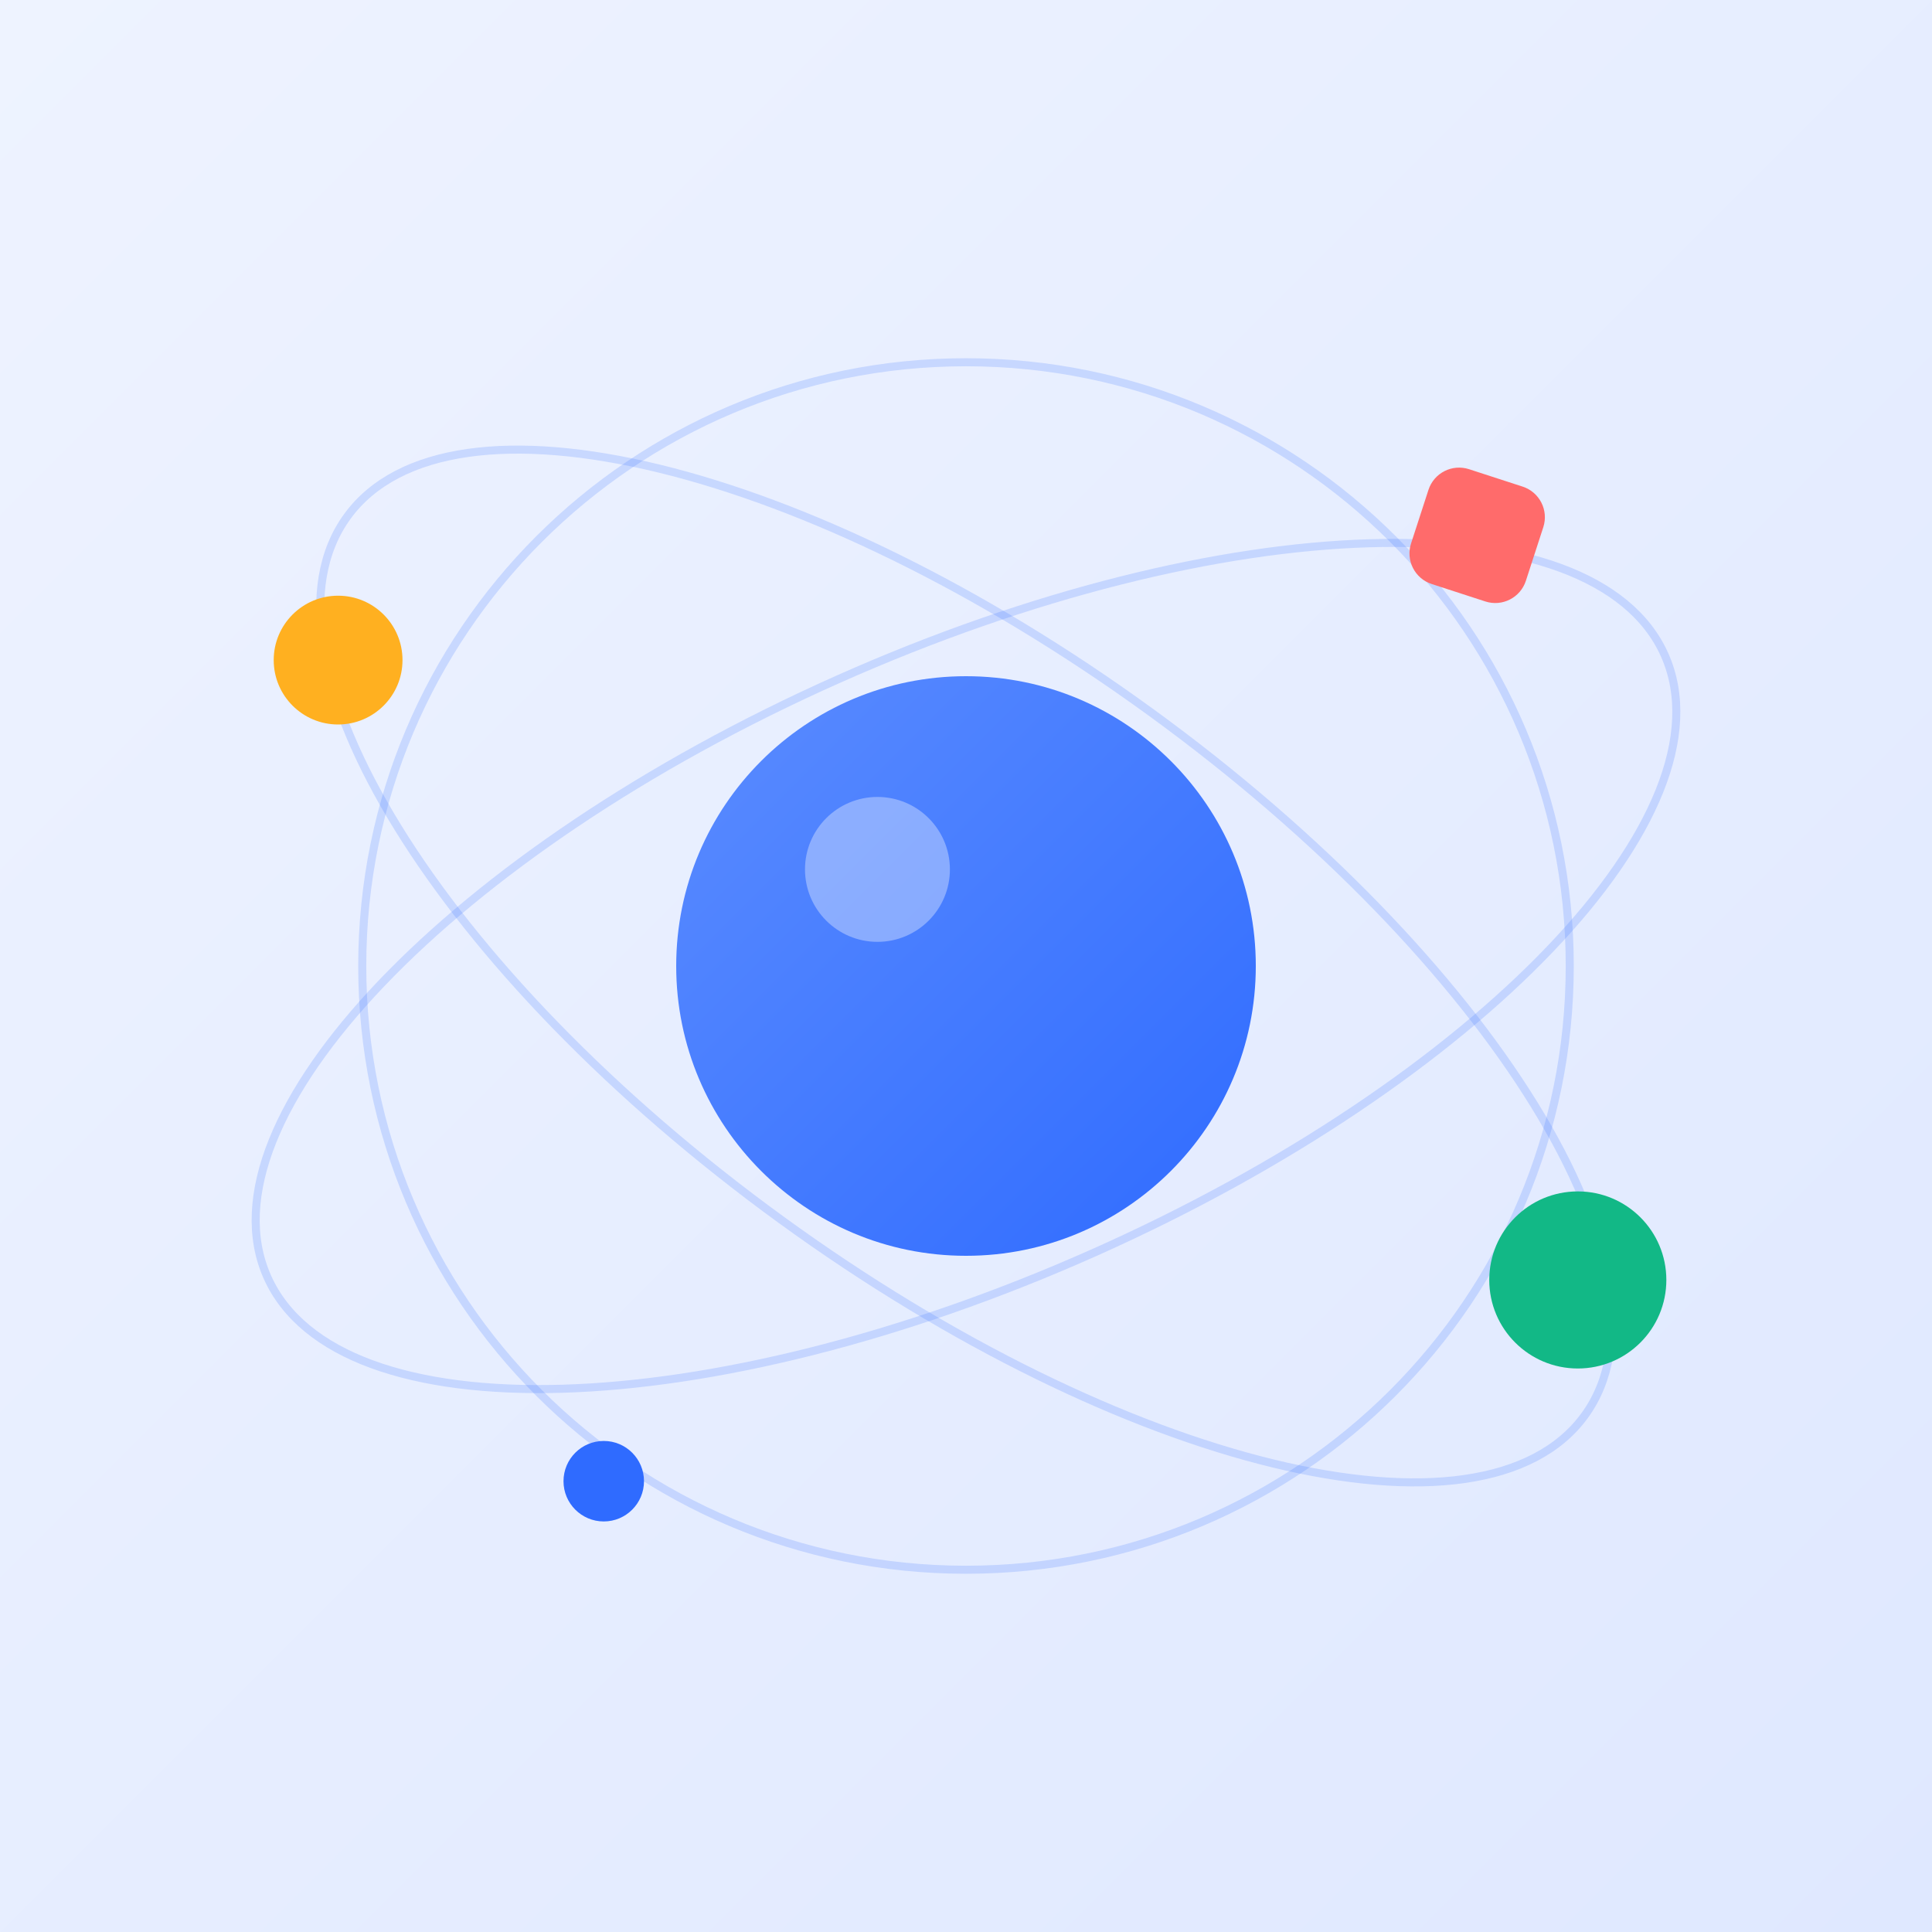
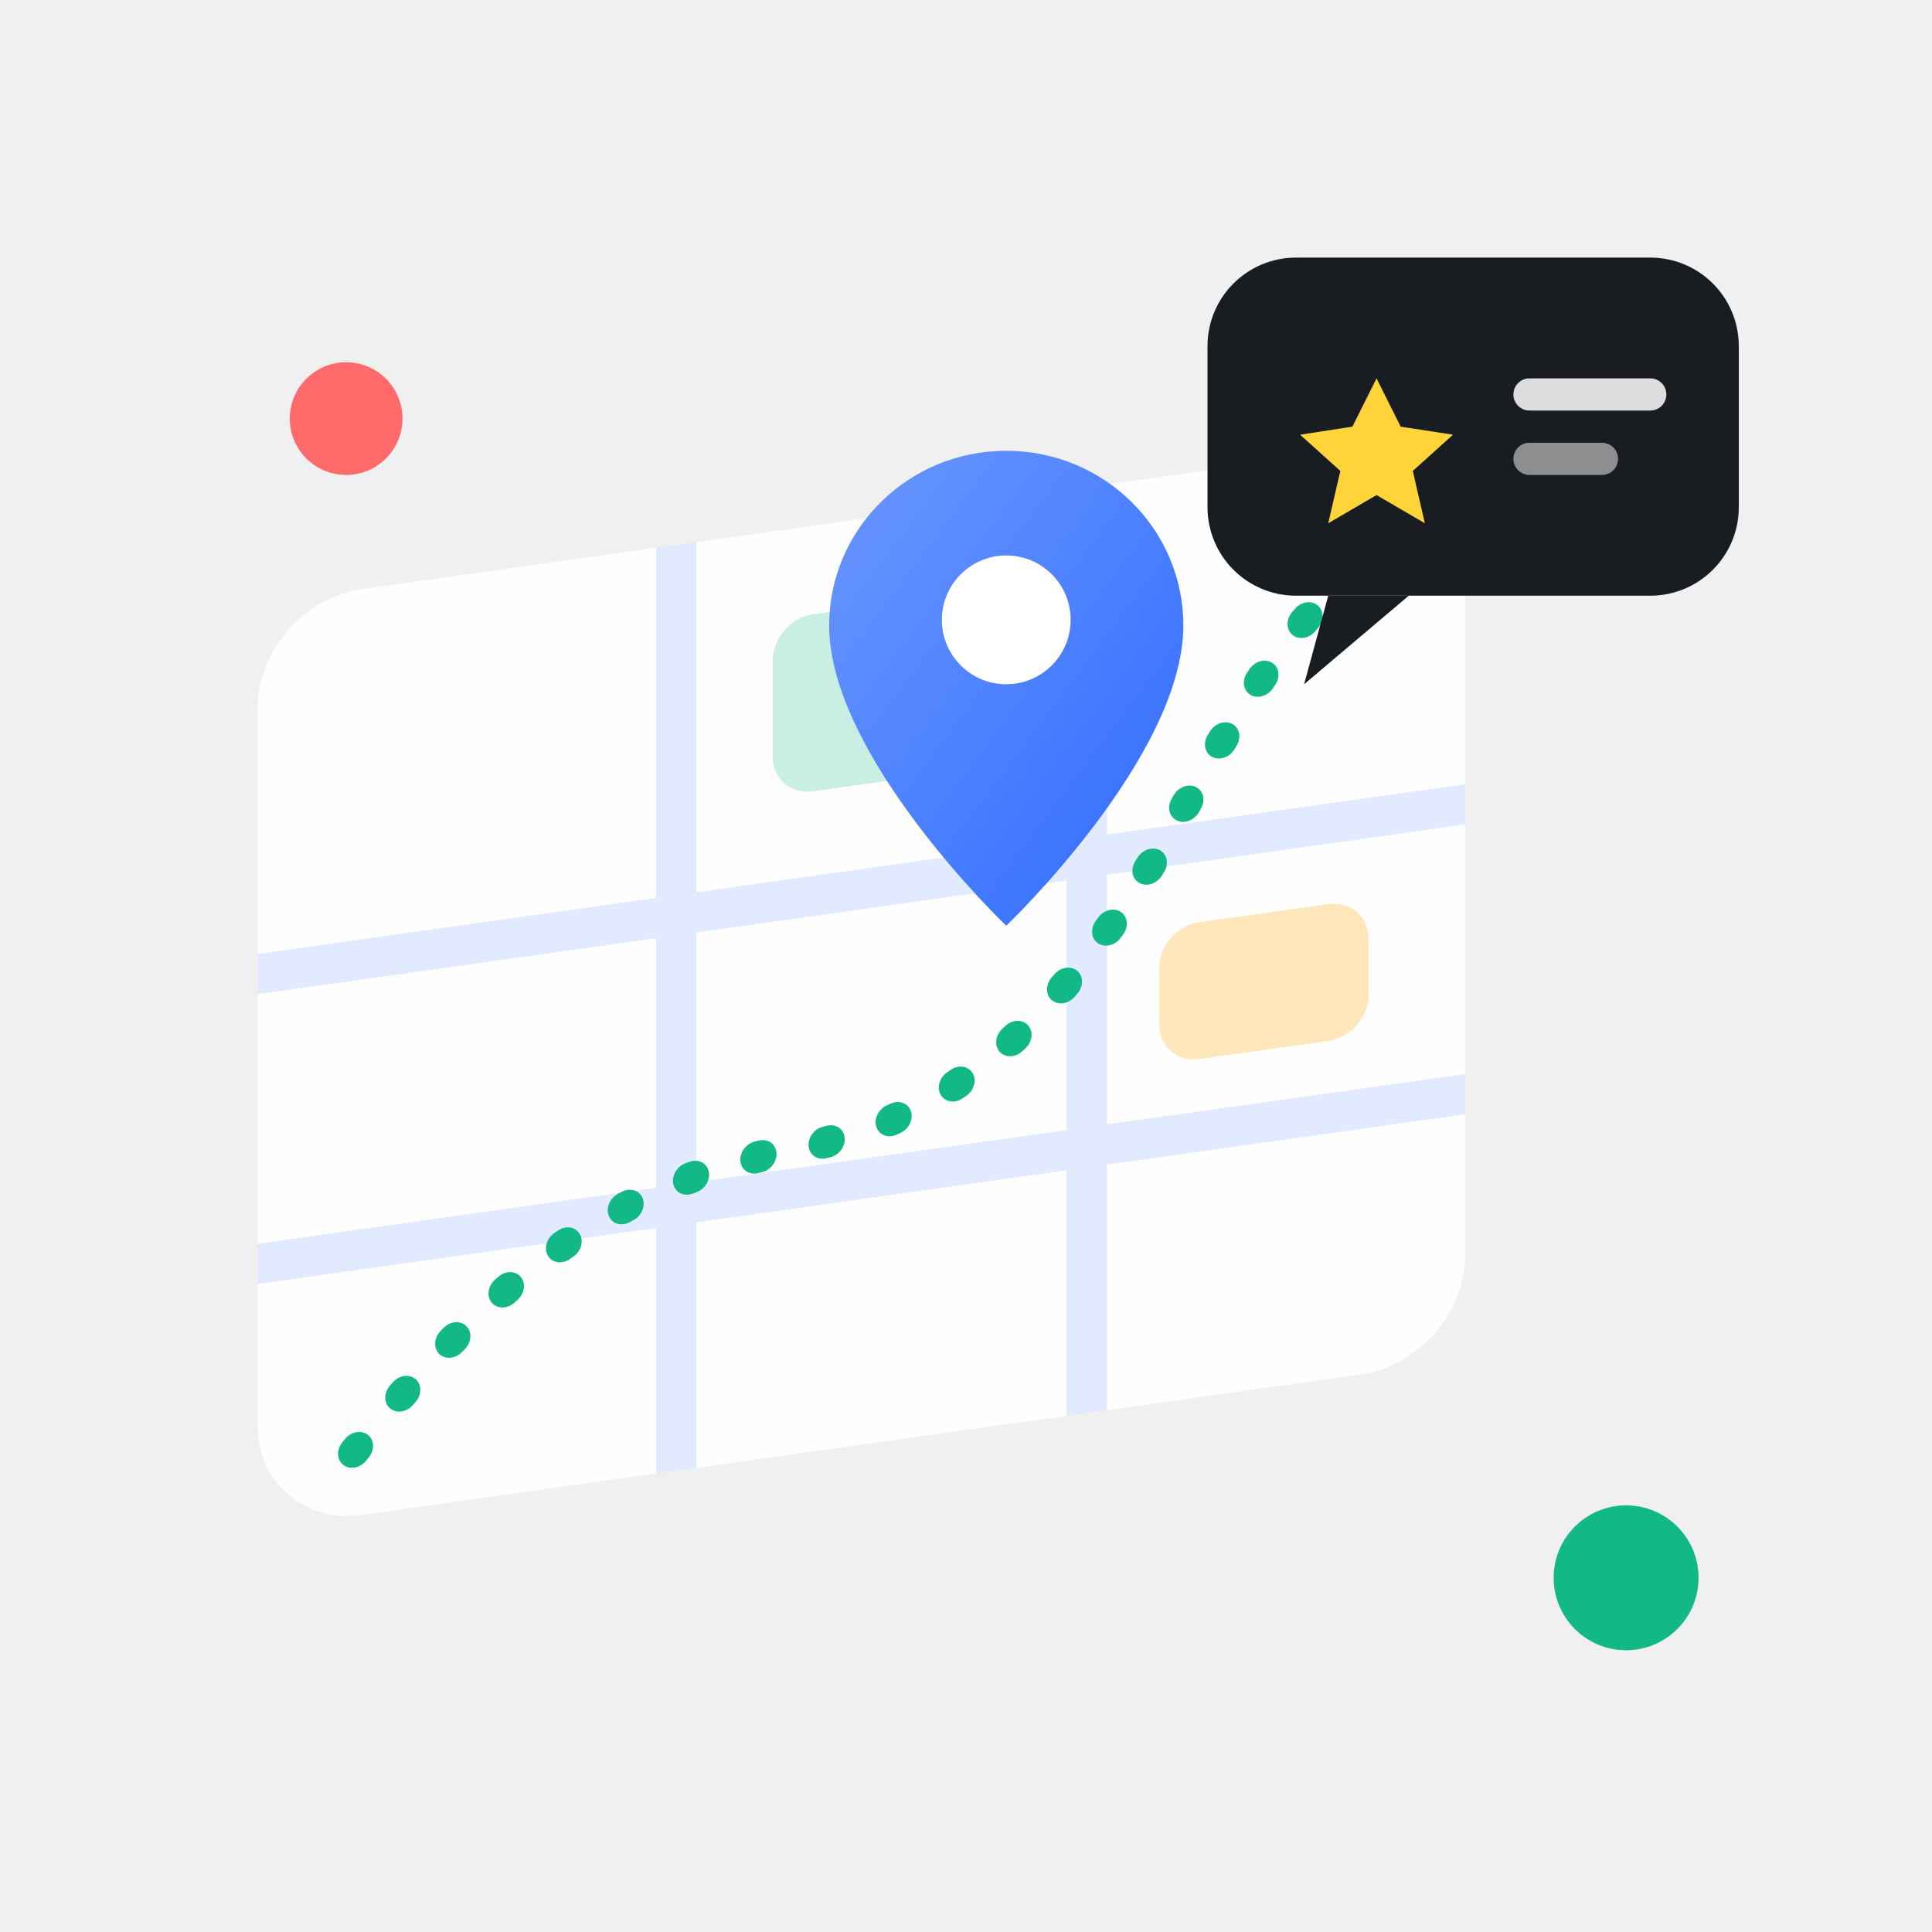
- <svg xmlns="http://www.w3.org/2000/svg" viewBox="0 0 480 480" role="img" aria-label="궤도를 도는 도형 일러스트">
+ <svg xmlns="http://www.w3.org/2000/svg" viewBox="0 0 480 480" aria-hidden="true">
  <defs>
-     <linearGradient id="o-bg" x1="0" y1="0" x2="1" y2="1">
-       <stop offset="0" stop-color="#eef3ff" />
-       <stop offset="1" stop-color="#dfe8ff" />
-     </linearGradient>
-     <linearGradient id="o-core" x1="0" y1="0" x2="1" y2="1">
-       <stop offset="0" stop-color="#5b8cff" />
+     <linearGradient id="o-pin" x1="0" y1="0" x2="1" y2="1">
+       <stop offset="0" stop-color="#6b97ff" />
      <stop offset="1" stop-color="#2f6bff" />
    </linearGradient>
  </defs>
-   <rect width="480" height="480" fill="url(#o-bg)" />
-   <g fill="none" stroke="#2f6bff" stroke-opacity=".18" stroke-width="2">
-     <ellipse cx="240" cy="240" rx="190" ry="78" transform="rotate(-24 240 240)" />
-     <ellipse cx="240" cy="240" rx="190" ry="78" transform="rotate(36 240 240)" />
-     <circle cx="240" cy="240" r="150" />
+   <g transform="translate(64 150) skewY(-8)">
+     <rect width="300" height="230" rx="26" fill="#ffffff" fill-opacity=".92" />
+     <path d="M0 92h300M0 164h300M104 0v230M206 0v230" stroke="#2f6bff" stroke-opacity=".14" stroke-width="10" />
+     <path d="M24 214c40-44 70-58 112-60s70-30 96-74 44-56 60-58" fill="none" stroke="#12b886" stroke-width="8" stroke-linecap="round" stroke-dasharray="1 16" />
+     <rect x="128" y="22" width="56" height="44" rx="10" fill="#12b886" fill-opacity=".22" />
+     <rect x="224" y="112" width="52" height="34" rx="10" fill="#ffb020" fill-opacity=".3" />
  </g>
-   <circle cx="240" cy="240" r="72" fill="url(#o-core)" />
-   <circle cx="218" cy="216" r="18" fill="#fff" fill-opacity=".35" />
-   <circle cx="84" cy="164" r="16" fill="#ffb020" />
-   <circle cx="392" cy="318" r="22" fill="#12b886" />
-   <rect x="352" y="118" width="30" height="30" rx="8" fill="#ff6b6b" transform="rotate(18 367 133)" />
-   <circle cx="150" cy="368" r="10" fill="#2f6bff" />
+   <g transform="translate(206 112)">
+     <path d="M44 0C19.7 0 0 19.4 0 43.4 0 76 44 118 44 118s44-42 44-74.6C88 19.4 68.3 0 44 0z" fill="url(#o-pin)" />
+     <circle cx="44" cy="42" r="16" fill="#fff" />
+   </g>
+   <g transform="translate(300 64)">
+     <rect width="132" height="84" rx="22" fill="#191c21" />
+     <path d="M30 84l-6 22 26-22z" fill="#191c21" />
+     <path d="M42 30l6 12 13 2-10 9 3 13-12-7-12 7 3-13-10-9 13-2z" fill="#ffd43b" />
+     <rect x="76" y="30" width="38" height="8" rx="4" fill="#fff" fill-opacity=".85" />
+     <rect x="76" y="46" width="26" height="8" rx="4" fill="#fff" fill-opacity=".5" />
+   </g>
+   <circle cx="86" cy="104" r="14" fill="#ff6b6b" />
+   <circle cx="404" cy="392" r="18" fill="#12b886" />
</svg>
